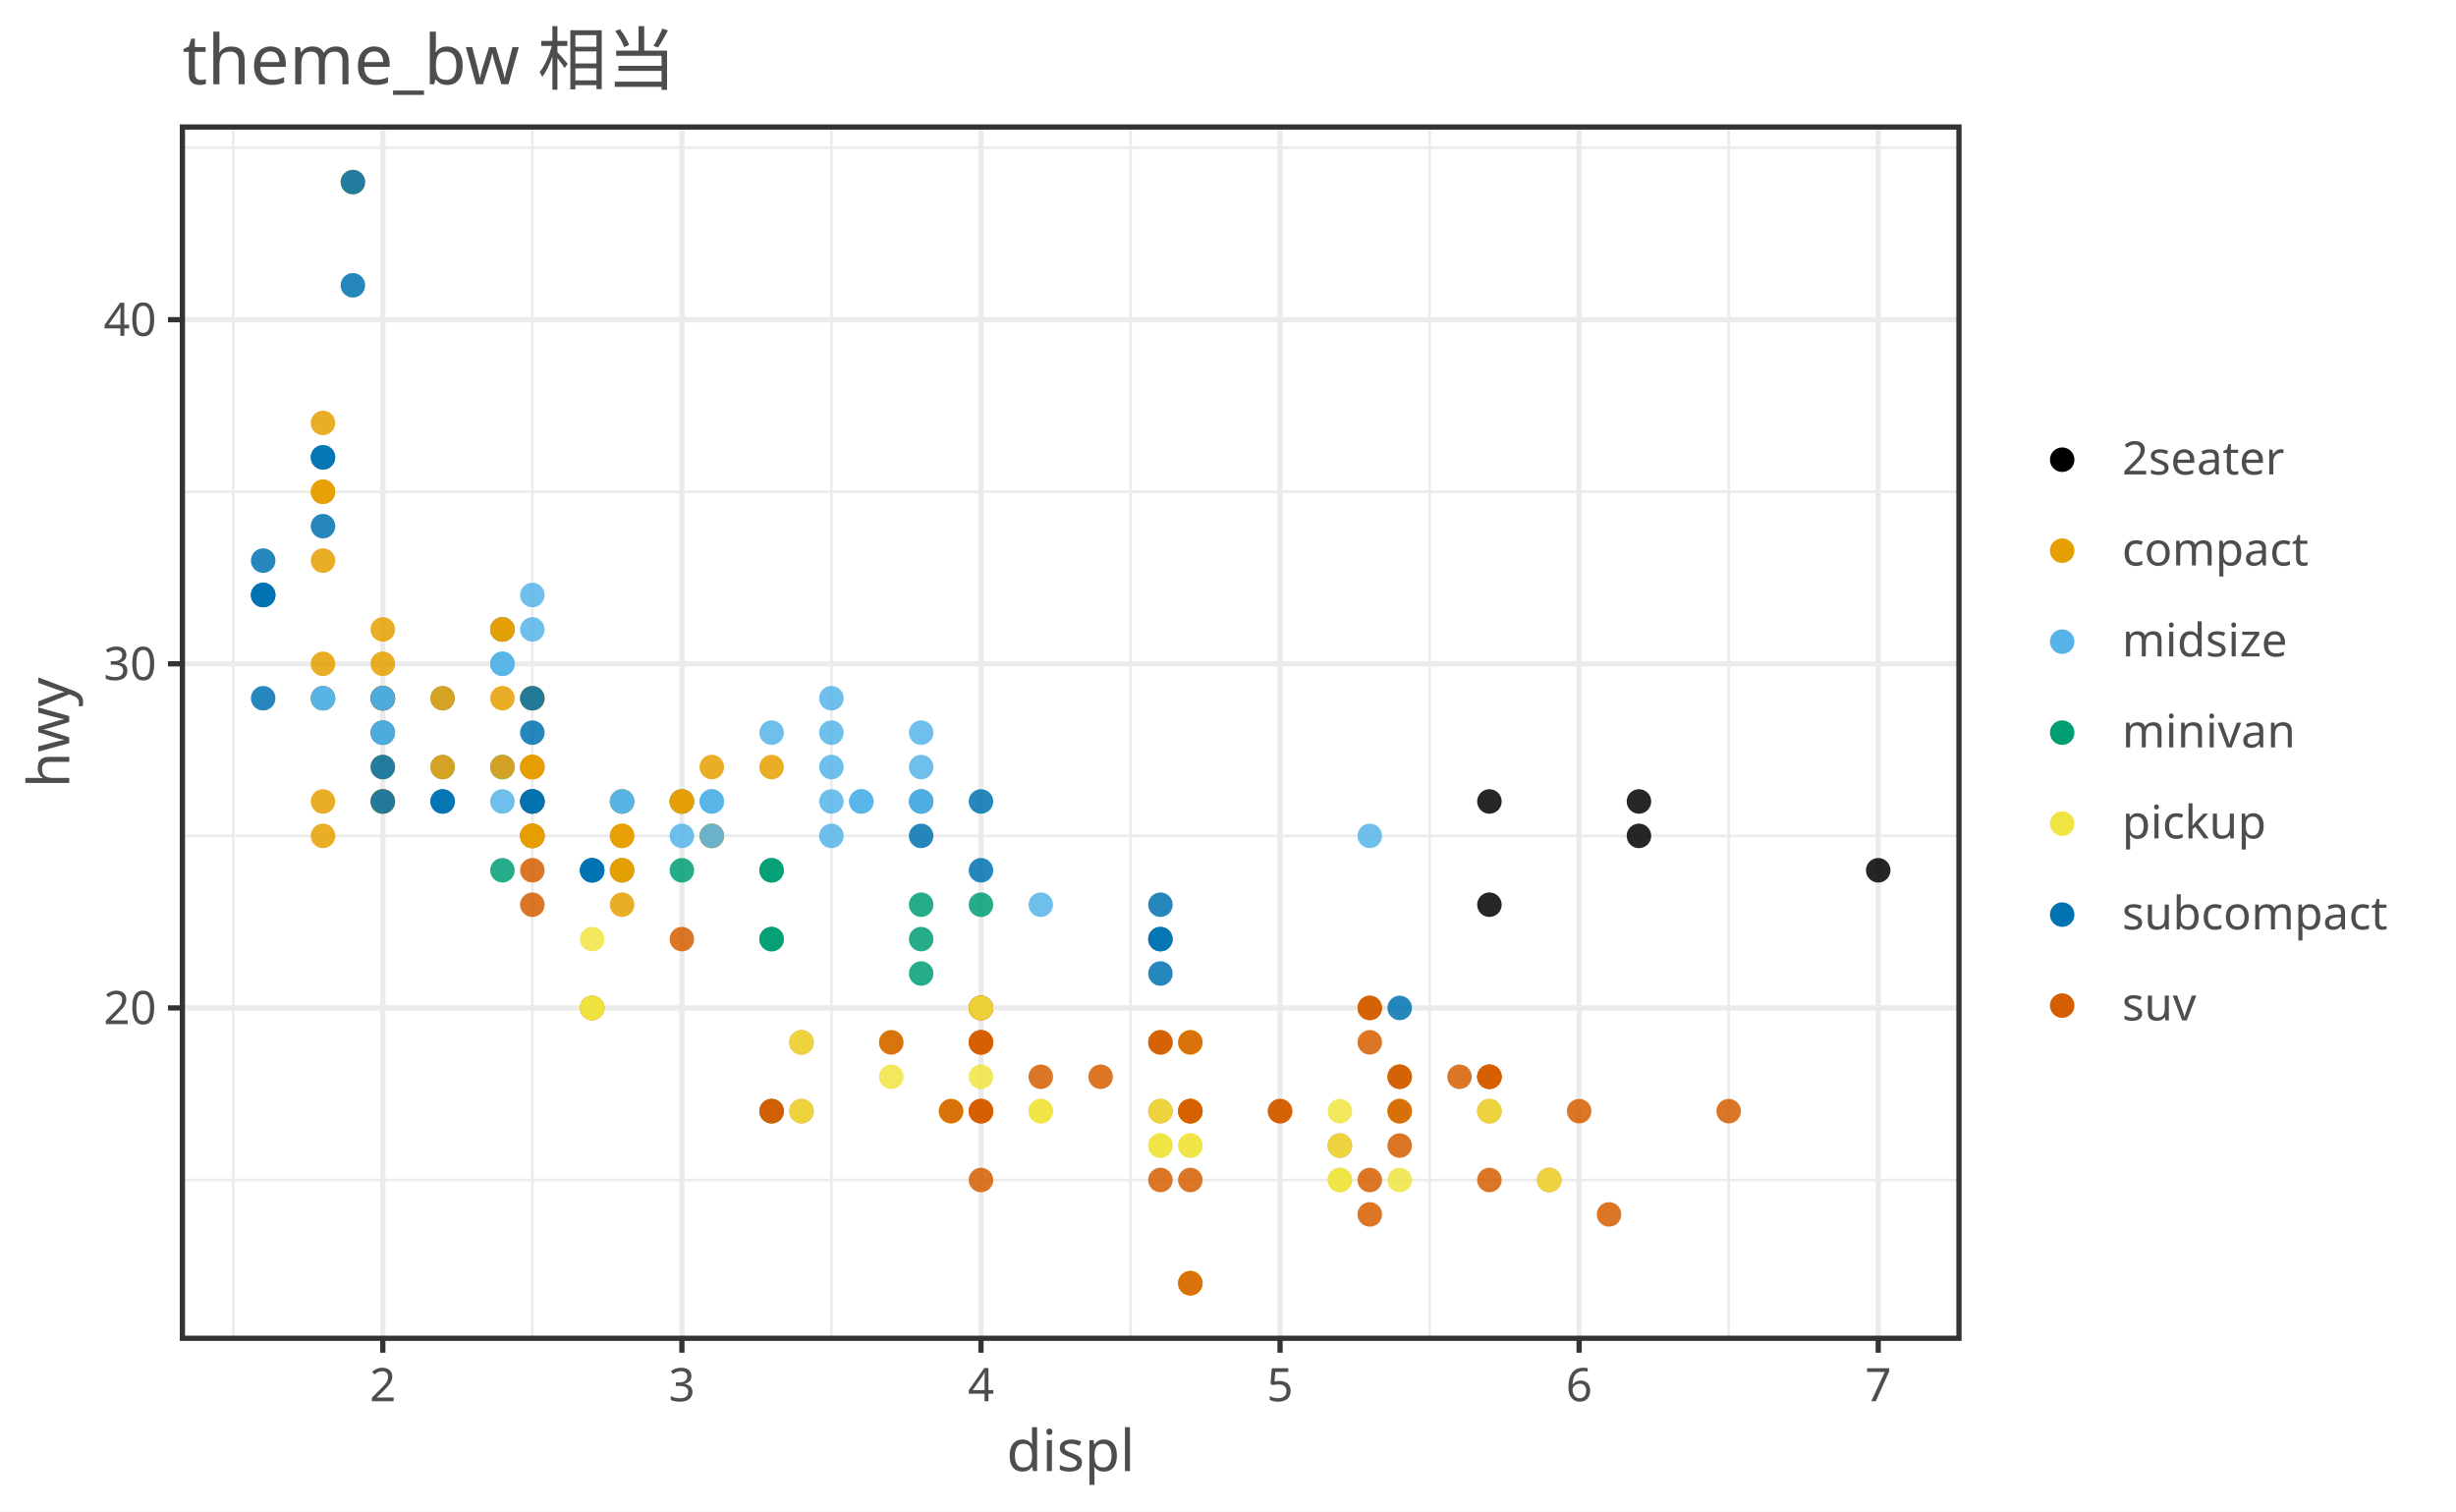
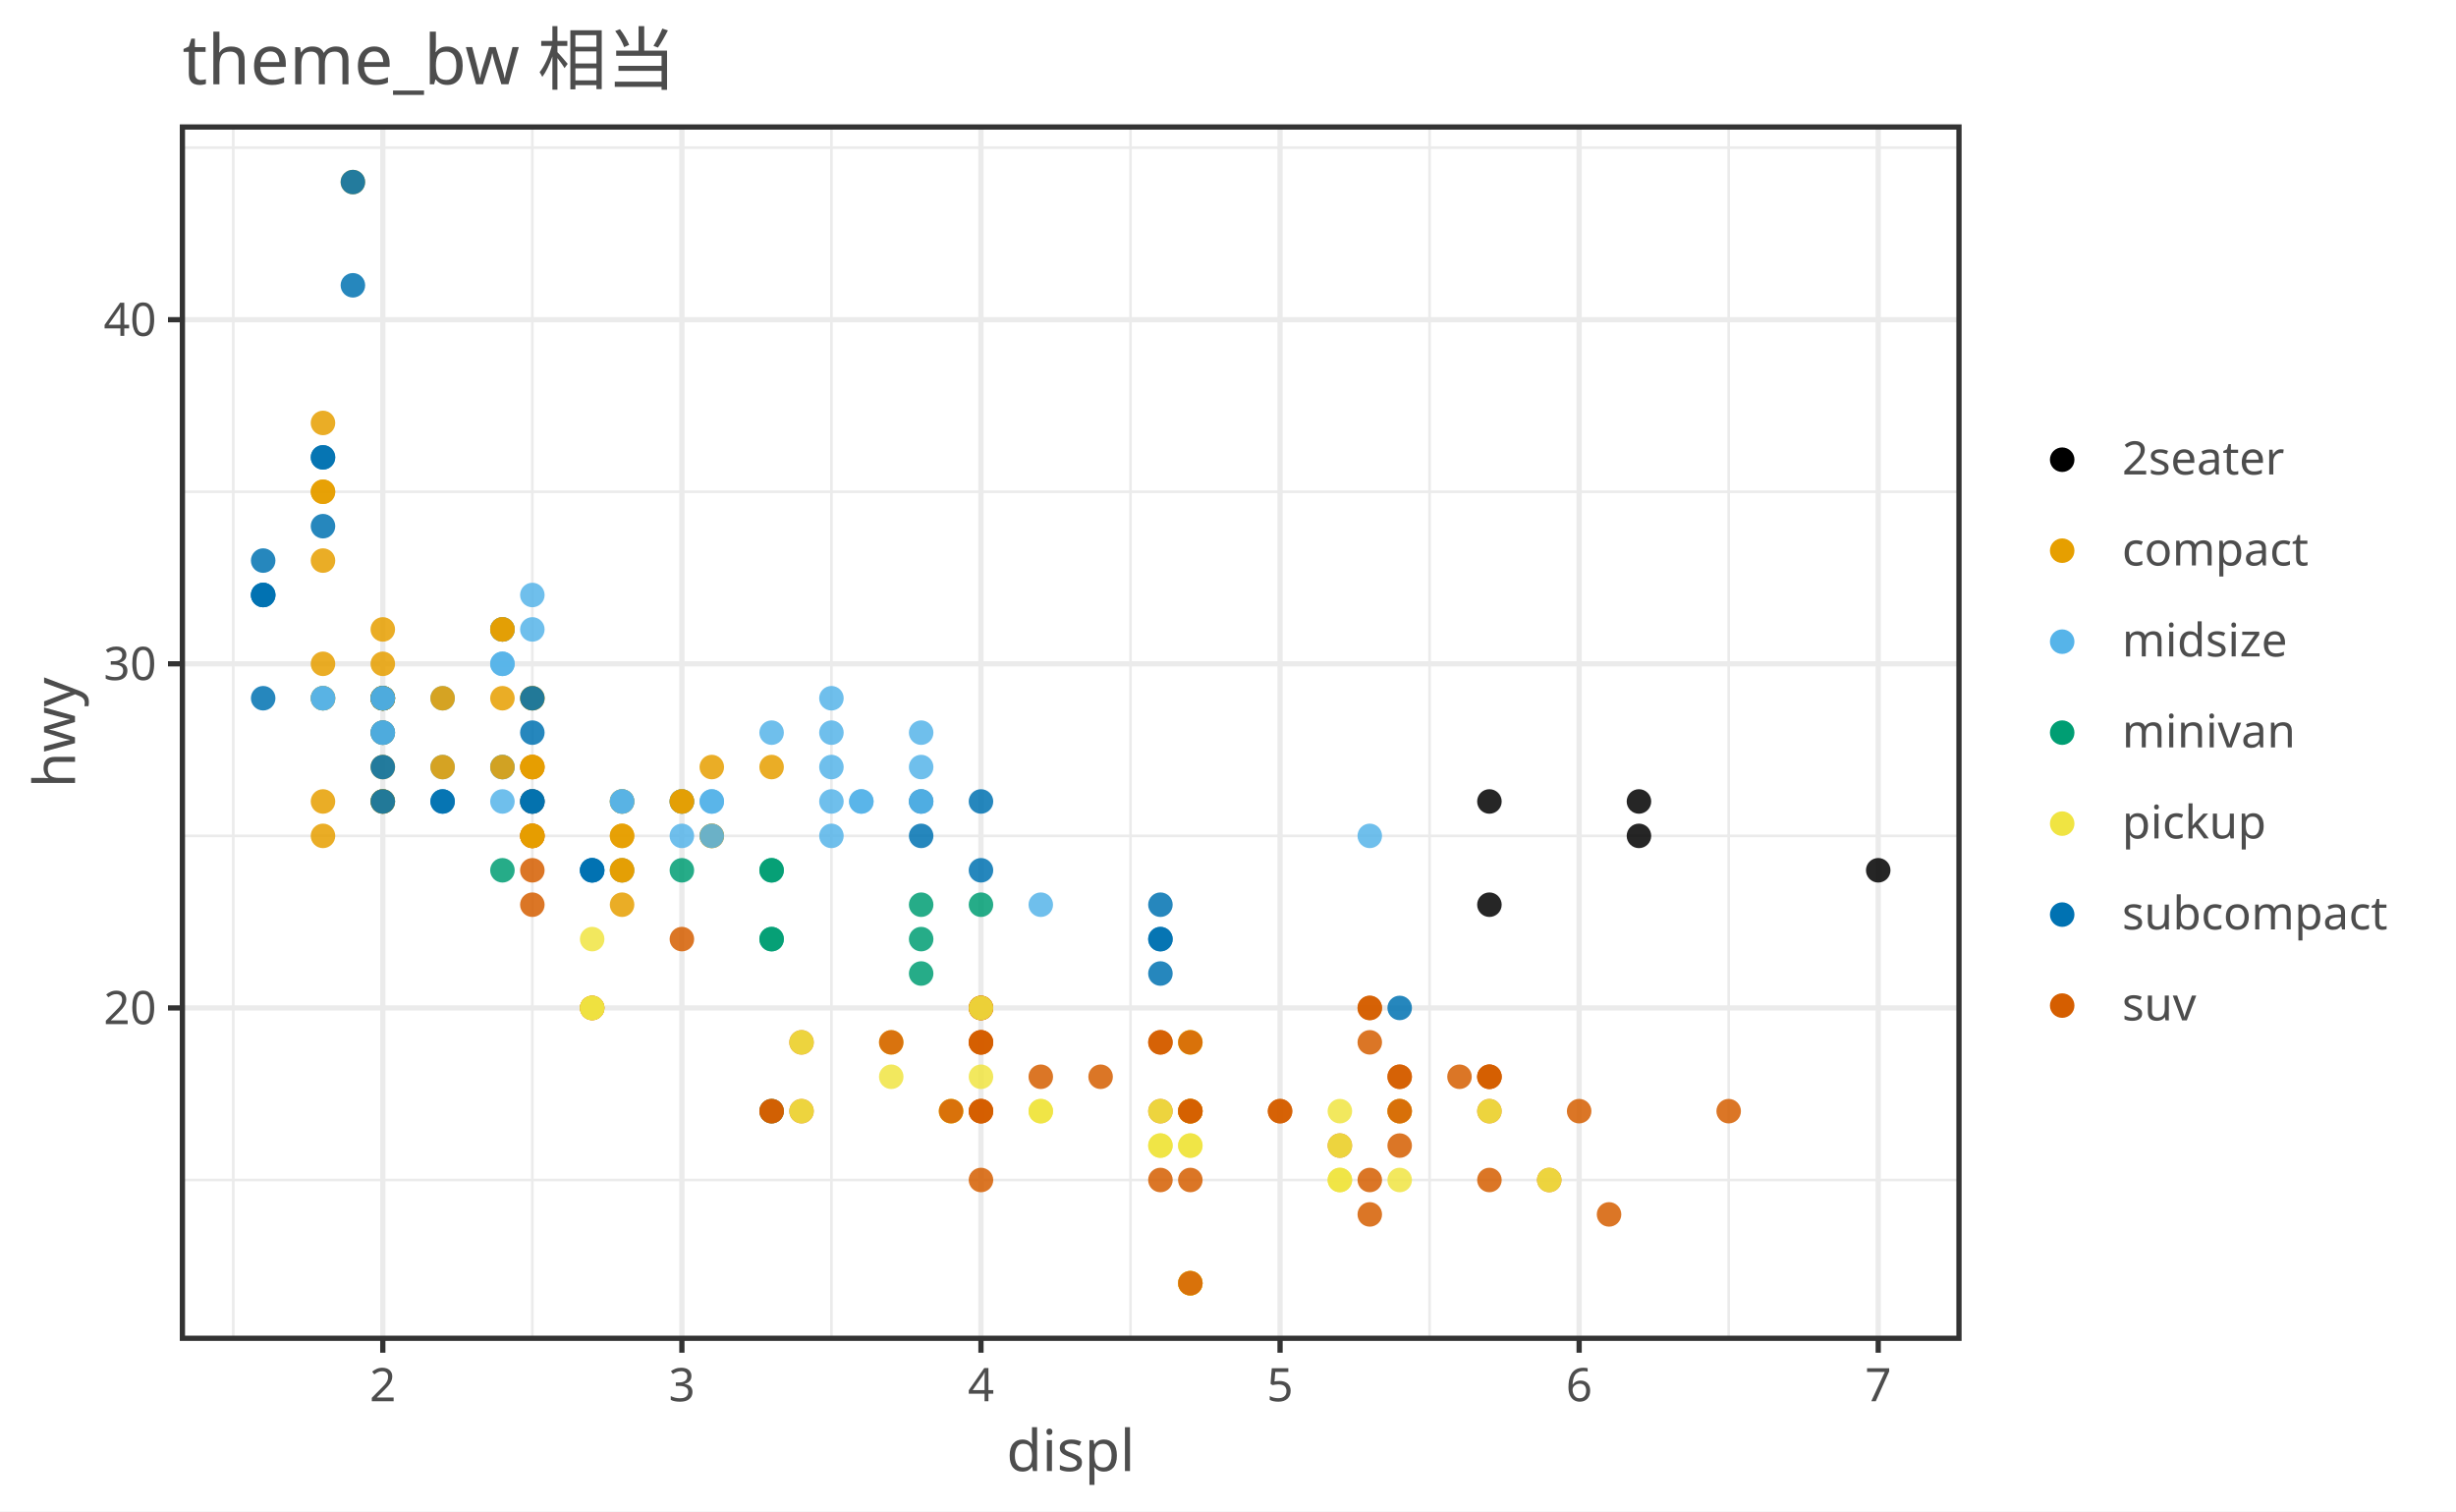
<svg xmlns="http://www.w3.org/2000/svg" width="624" height="384" viewBox="0 0 624 384">
  <rect x="0.0" y="0.0" width="624.0" height="384.0" fill="#ffffff" fill-opacity="1.0" stroke="none" />
  <line x1="59.265" y1="32.267" x2="59.265" y2="340.0" stroke="#ebebeb" stroke-width="0.667" />
  <line x1="135.254" y1="32.267" x2="135.254" y2="340.0" stroke="#ebebeb" stroke-width="0.667" />
  <line x1="211.243" y1="32.267" x2="211.243" y2="340.0" stroke="#ebebeb" stroke-width="0.667" />
  <line x1="287.231" y1="32.267" x2="287.231" y2="340.0" stroke="#ebebeb" stroke-width="0.667" />
  <line x1="363.22" y1="32.267" x2="363.22" y2="340.0" stroke="#ebebeb" stroke-width="0.667" />
  <line x1="439.209" y1="32.267" x2="439.209" y2="340.0" stroke="#ebebeb" stroke-width="0.667" />
  <line x1="97.259" y1="32.267" x2="97.259" y2="340.0" stroke="#ebebeb" stroke-width="1.333" />
  <line x1="173.248" y1="32.267" x2="173.248" y2="340.0" stroke="#ebebeb" stroke-width="1.333" />
  <line x1="249.237" y1="32.267" x2="249.237" y2="340.0" stroke="#ebebeb" stroke-width="1.333" />
  <line x1="325.226" y1="32.267" x2="325.226" y2="340.0" stroke="#ebebeb" stroke-width="1.333" />
  <line x1="401.215" y1="32.267" x2="401.215" y2="340.0" stroke="#ebebeb" stroke-width="1.333" />
  <line x1="477.204" y1="32.267" x2="477.204" y2="340.0" stroke="#ebebeb" stroke-width="1.333" />
  <line x1="46.347" y1="299.785" x2="497.721" y2="299.785" stroke="#ebebeb" stroke-width="0.667" />
  <line x1="46.347" y1="212.361" x2="497.721" y2="212.361" stroke="#ebebeb" stroke-width="0.667" />
  <line x1="46.347" y1="124.936" x2="497.721" y2="124.936" stroke="#ebebeb" stroke-width="0.667" />
  <line x1="46.347" y1="37.512" x2="497.721" y2="37.512" stroke="#ebebeb" stroke-width="0.667" />
  <line x1="46.347" y1="256.073" x2="497.721" y2="256.073" stroke="#ebebeb" stroke-width="1.333" />
  <line x1="46.347" y1="168.648" x2="497.721" y2="168.648" stroke="#ebebeb" stroke-width="1.333" />
  <line x1="46.347" y1="81.224" x2="497.721" y2="81.224" stroke="#ebebeb" stroke-width="1.333" />
  <rect x="46.347" y="32.267" width="451.374" height="307.733" fill="#ffffff" fill-opacity="0.0" stroke="#333333" stroke-width="1.333" />
  <line x1="97.259" y1="340.0" x2="97.259" y2="343.667" stroke="#333333" stroke-width="1.333" />
  <text x="97.259" y="355.987" fill="#4d4d4d" font-size="11.733" font-family="sans-serif" text-anchor="middle">2</text>
  <line x1="173.248" y1="340.0" x2="173.248" y2="343.667" stroke="#333333" stroke-width="1.333" />
  <text x="173.248" y="355.987" fill="#4d4d4d" font-size="11.733" font-family="sans-serif" text-anchor="middle">3</text>
  <line x1="249.237" y1="340.0" x2="249.237" y2="343.667" stroke="#333333" stroke-width="1.333" />
  <text x="249.237" y="355.987" fill="#4d4d4d" font-size="11.733" font-family="sans-serif" text-anchor="middle">4</text>
  <line x1="325.226" y1="340.0" x2="325.226" y2="343.667" stroke="#333333" stroke-width="1.333" />
  <text x="325.226" y="355.987" fill="#4d4d4d" font-size="11.733" font-family="sans-serif" text-anchor="middle">5</text>
  <line x1="401.215" y1="340.0" x2="401.215" y2="343.667" stroke="#333333" stroke-width="1.333" />
  <text x="401.215" y="355.987" fill="#4d4d4d" font-size="11.733" font-family="sans-serif" text-anchor="middle">6</text>
  <line x1="477.204" y1="340.0" x2="477.204" y2="343.667" stroke="#333333" stroke-width="1.333" />
  <text x="477.204" y="355.987" fill="#4d4d4d" font-size="11.733" font-family="sans-serif" text-anchor="middle">7</text>
  <line x1="46.347" y1="256.073" x2="42.68" y2="256.073" stroke="#333333" stroke-width="1.333" />
  <text x="39.747" y="260.179" fill="#4d4d4d" font-size="11.733" font-family="sans-serif" text-anchor="end">20</text>
  <line x1="46.347" y1="168.648" x2="42.68" y2="168.648" stroke="#333333" stroke-width="1.333" />
  <text x="39.747" y="172.755" fill="#4d4d4d" font-size="11.733" font-family="sans-serif" text-anchor="end">30</text>
  <line x1="46.347" y1="81.224" x2="42.68" y2="81.224" stroke="#333333" stroke-width="1.333" />
  <text x="39.747" y="85.331" fill="#4d4d4d" font-size="11.733" font-family="sans-serif" text-anchor="end">40</text>
  <text x="46.347" y="21.413" fill="#4d4d4d" font-size="17.6" font-family="sans-serif" text-anchor="start">theme_bw 相当</text>
  <text x="272.034" y="373.733" fill="#4d4d4d" font-size="14.667" font-family="sans-serif" text-anchor="middle">displ</text>
-   <text x="17.6" y="186.133" fill="#4d4d4d" font-size="14.667" font-family="sans-serif" text-anchor="middle" transform="rotate(-90.0 17.6 186.1333)">hwy</text>
+   <text x="19.067" y="186.133" fill="#4d4d4d" font-size="14.667" font-family="sans-serif" text-anchor="middle" transform="rotate(-90.0 19.06667 186.1333)">hwy</text>
  <circle cx="82.061" cy="177.391" r="3.118" fill="#E69F00" fill-opacity="0.85" stroke="none" />
  <circle cx="82.061" cy="177.391" r="3.118" fill="#E69F00" fill-opacity="0.85" stroke="none" />
  <circle cx="97.259" cy="159.906" r="3.118" fill="#E69F00" fill-opacity="0.85" stroke="none" />
  <circle cx="97.259" cy="168.648" r="3.118" fill="#E69F00" fill-opacity="0.85" stroke="none" />
  <circle cx="158.05" cy="203.618" r="3.118" fill="#E69F00" fill-opacity="0.85" stroke="none" />
  <circle cx="158.05" cy="203.618" r="3.118" fill="#E69F00" fill-opacity="0.85" stroke="none" />
  <circle cx="180.847" cy="194.876" r="3.118" fill="#E69F00" fill-opacity="0.85" stroke="none" />
  <circle cx="82.061" cy="203.618" r="3.118" fill="#E69F00" fill-opacity="0.85" stroke="none" />
  <circle cx="82.061" cy="212.361" r="3.118" fill="#E69F00" fill-opacity="0.85" stroke="none" />
  <circle cx="97.259" cy="186.133" r="3.118" fill="#E69F00" fill-opacity="0.85" stroke="none" />
  <circle cx="97.259" cy="194.876" r="3.118" fill="#E69F00" fill-opacity="0.85" stroke="none" />
  <circle cx="158.05" cy="212.361" r="3.118" fill="#E69F00" fill-opacity="0.85" stroke="none" />
  <circle cx="158.05" cy="212.361" r="3.118" fill="#E69F00" fill-opacity="0.85" stroke="none" />
  <circle cx="180.847" cy="212.361" r="3.118" fill="#E69F00" fill-opacity="0.85" stroke="none" />
  <circle cx="180.847" cy="212.361" r="3.118" fill="#E69F00" fill-opacity="0.85" stroke="none" />
  <circle cx="158.05" cy="221.103" r="3.118" fill="#56B4E9" fill-opacity="0.85" stroke="none" />
  <circle cx="180.847" cy="212.361" r="3.118" fill="#56B4E9" fill-opacity="0.85" stroke="none" />
  <circle cx="264.435" cy="229.845" r="3.118" fill="#56B4E9" fill-opacity="0.85" stroke="none" />
  <circle cx="348.023" cy="256.073" r="3.118" fill="#D55E00" fill-opacity="0.85" stroke="none" />
  <circle cx="348.023" cy="299.785" r="3.118" fill="#D55E00" fill-opacity="0.85" stroke="none" />
  <circle cx="348.023" cy="256.073" r="3.118" fill="#D55E00" fill-opacity="0.85" stroke="none" />
  <circle cx="378.418" cy="282.3" r="3.118" fill="#D55E00" fill-opacity="0.85" stroke="none" />
  <circle cx="401.215" cy="282.3" r="3.118" fill="#D55E00" fill-opacity="0.85" stroke="none" />
  <circle cx="378.418" cy="203.618" r="3.118" fill="#000000" fill-opacity="0.85" stroke="none" />
  <circle cx="378.418" cy="229.845" r="3.118" fill="#000000" fill-opacity="0.85" stroke="none" />
  <circle cx="416.412" cy="203.618" r="3.118" fill="#000000" fill-opacity="0.85" stroke="none" />
  <circle cx="416.412" cy="212.361" r="3.118" fill="#000000" fill-opacity="0.85" stroke="none" />
  <circle cx="477.204" cy="221.103" r="3.118" fill="#000000" fill-opacity="0.85" stroke="none" />
  <circle cx="348.023" cy="264.815" r="3.118" fill="#D55E00" fill-opacity="0.85" stroke="none" />
  <circle cx="348.023" cy="308.527" r="3.118" fill="#D55E00" fill-opacity="0.85" stroke="none" />
  <circle cx="378.418" cy="299.785" r="3.118" fill="#D55E00" fill-opacity="0.85" stroke="none" />
  <circle cx="439.209" cy="282.3" r="3.118" fill="#D55E00" fill-opacity="0.85" stroke="none" />
  <circle cx="127.655" cy="194.876" r="3.118" fill="#56B4E9" fill-opacity="0.85" stroke="none" />
  <circle cx="127.655" cy="168.648" r="3.118" fill="#56B4E9" fill-opacity="0.85" stroke="none" />
  <circle cx="180.847" cy="203.618" r="3.118" fill="#56B4E9" fill-opacity="0.85" stroke="none" />
  <circle cx="211.243" cy="177.391" r="3.118" fill="#56B4E9" fill-opacity="0.85" stroke="none" />
  <circle cx="218.841" cy="203.618" r="3.118" fill="#56B4E9" fill-opacity="0.85" stroke="none" />
  <circle cx="127.655" cy="221.103" r="3.118" fill="#009E73" fill-opacity="0.85" stroke="none" />
  <circle cx="173.248" cy="221.103" r="3.118" fill="#009E73" fill-opacity="0.85" stroke="none" />
  <circle cx="196.045" cy="238.588" r="3.118" fill="#009E73" fill-opacity="0.85" stroke="none" />
  <circle cx="196.045" cy="238.588" r="3.118" fill="#009E73" fill-opacity="0.85" stroke="none" />
  <circle cx="196.045" cy="221.103" r="3.118" fill="#009E73" fill-opacity="0.85" stroke="none" />
  <circle cx="196.045" cy="221.103" r="3.118" fill="#009E73" fill-opacity="0.85" stroke="none" />
  <circle cx="196.045" cy="282.3" r="3.118" fill="#009E73" fill-opacity="0.85" stroke="none" />
  <circle cx="234.039" cy="238.588" r="3.118" fill="#009E73" fill-opacity="0.85" stroke="none" />
  <circle cx="234.039" cy="247.33" r="3.118" fill="#009E73" fill-opacity="0.85" stroke="none" />
  <circle cx="234.039" cy="229.845" r="3.118" fill="#009E73" fill-opacity="0.85" stroke="none" />
  <circle cx="249.237" cy="229.845" r="3.118" fill="#009E73" fill-opacity="0.85" stroke="none" />
  <circle cx="226.44" cy="264.815" r="3.118" fill="#F0E442" fill-opacity="0.85" stroke="none" />
  <circle cx="226.44" cy="273.558" r="3.118" fill="#F0E442" fill-opacity="0.85" stroke="none" />
  <circle cx="241.638" cy="282.3" r="3.118" fill="#F0E442" fill-opacity="0.85" stroke="none" />
  <circle cx="241.638" cy="282.3" r="3.118" fill="#F0E442" fill-opacity="0.85" stroke="none" />
  <circle cx="302.429" cy="264.815" r="3.118" fill="#F0E442" fill-opacity="0.85" stroke="none" />
  <circle cx="302.429" cy="264.815" r="3.118" fill="#F0E442" fill-opacity="0.85" stroke="none" />
  <circle cx="302.429" cy="326.012" r="3.118" fill="#F0E442" fill-opacity="0.85" stroke="none" />
  <circle cx="340.424" cy="282.3" r="3.118" fill="#F0E442" fill-opacity="0.85" stroke="none" />
  <circle cx="340.424" cy="299.785" r="3.118" fill="#F0E442" fill-opacity="0.85" stroke="none" />
  <circle cx="241.638" cy="282.3" r="3.118" fill="#D55E00" fill-opacity="0.85" stroke="none" />
  <circle cx="302.429" cy="282.3" r="3.118" fill="#D55E00" fill-opacity="0.85" stroke="none" />
  <circle cx="302.429" cy="326.012" r="3.118" fill="#D55E00" fill-opacity="0.85" stroke="none" />
  <circle cx="302.429" cy="282.3" r="3.118" fill="#D55E00" fill-opacity="0.85" stroke="none" />
  <circle cx="340.424" cy="291.042" r="3.118" fill="#D55E00" fill-opacity="0.85" stroke="none" />
  <circle cx="378.418" cy="273.558" r="3.118" fill="#D55E00" fill-opacity="0.85" stroke="none" />
  <circle cx="393.616" cy="299.785" r="3.118" fill="#D55E00" fill-opacity="0.85" stroke="none" />
  <circle cx="302.429" cy="291.042" r="3.118" fill="#F0E442" fill-opacity="0.85" stroke="none" />
  <circle cx="302.429" cy="326.012" r="3.118" fill="#F0E442" fill-opacity="0.85" stroke="none" />
  <circle cx="302.429" cy="282.3" r="3.118" fill="#F0E442" fill-opacity="0.85" stroke="none" />
  <circle cx="302.429" cy="282.3" r="3.118" fill="#F0E442" fill-opacity="0.85" stroke="none" />
  <circle cx="302.429" cy="291.042" r="3.118" fill="#F0E442" fill-opacity="0.85" stroke="none" />
  <circle cx="302.429" cy="326.012" r="3.118" fill="#F0E442" fill-opacity="0.85" stroke="none" />
  <circle cx="340.424" cy="299.785" r="3.118" fill="#F0E442" fill-opacity="0.85" stroke="none" />
  <circle cx="340.424" cy="291.042" r="3.118" fill="#F0E442" fill-opacity="0.85" stroke="none" />
  <circle cx="378.418" cy="282.3" r="3.118" fill="#F0E442" fill-opacity="0.85" stroke="none" />
  <circle cx="393.616" cy="299.785" r="3.118" fill="#F0E442" fill-opacity="0.85" stroke="none" />
  <circle cx="294.83" cy="282.3" r="3.118" fill="#D55E00" fill-opacity="0.85" stroke="none" />
  <circle cx="355.621" cy="282.3" r="3.118" fill="#D55E00" fill-opacity="0.85" stroke="none" />
  <circle cx="355.621" cy="273.558" r="3.118" fill="#D55E00" fill-opacity="0.85" stroke="none" />
  <circle cx="249.237" cy="282.3" r="3.118" fill="#D55E00" fill-opacity="0.85" stroke="none" />
  <circle cx="249.237" cy="264.815" r="3.118" fill="#D55E00" fill-opacity="0.85" stroke="none" />
  <circle cx="249.237" cy="282.3" r="3.118" fill="#D55E00" fill-opacity="0.85" stroke="none" />
  <circle cx="249.237" cy="264.815" r="3.118" fill="#D55E00" fill-opacity="0.85" stroke="none" />
  <circle cx="294.83" cy="264.815" r="3.118" fill="#D55E00" fill-opacity="0.85" stroke="none" />
  <circle cx="325.226" cy="282.3" r="3.118" fill="#D55E00" fill-opacity="0.85" stroke="none" />
  <circle cx="264.435" cy="282.3" r="3.118" fill="#F0E442" fill-opacity="0.85" stroke="none" />
  <circle cx="264.435" cy="282.3" r="3.118" fill="#F0E442" fill-opacity="0.85" stroke="none" />
  <circle cx="294.83" cy="291.042" r="3.118" fill="#F0E442" fill-opacity="0.85" stroke="none" />
  <circle cx="294.83" cy="291.042" r="3.118" fill="#F0E442" fill-opacity="0.85" stroke="none" />
  <circle cx="294.83" cy="282.3" r="3.118" fill="#F0E442" fill-opacity="0.85" stroke="none" />
  <circle cx="355.621" cy="299.785" r="3.118" fill="#F0E442" fill-opacity="0.85" stroke="none" />
  <circle cx="355.621" cy="282.3" r="3.118" fill="#F0E442" fill-opacity="0.85" stroke="none" />
  <circle cx="234.039" cy="203.618" r="3.118" fill="#0072B2" fill-opacity="0.85" stroke="none" />
  <circle cx="234.039" cy="212.361" r="3.118" fill="#0072B2" fill-opacity="0.85" stroke="none" />
  <circle cx="249.237" cy="203.618" r="3.118" fill="#0072B2" fill-opacity="0.85" stroke="none" />
  <circle cx="249.237" cy="221.103" r="3.118" fill="#0072B2" fill-opacity="0.85" stroke="none" />
  <circle cx="294.83" cy="247.33" r="3.118" fill="#0072B2" fill-opacity="0.85" stroke="none" />
  <circle cx="294.83" cy="238.588" r="3.118" fill="#0072B2" fill-opacity="0.85" stroke="none" />
  <circle cx="294.83" cy="229.845" r="3.118" fill="#0072B2" fill-opacity="0.85" stroke="none" />
  <circle cx="294.83" cy="238.588" r="3.118" fill="#0072B2" fill-opacity="0.85" stroke="none" />
  <circle cx="355.621" cy="256.073" r="3.118" fill="#0072B2" fill-opacity="0.85" stroke="none" />
  <circle cx="66.864" cy="142.421" r="3.118" fill="#0072B2" fill-opacity="0.85" stroke="none" />
  <circle cx="66.864" cy="151.164" r="3.118" fill="#0072B2" fill-opacity="0.85" stroke="none" />
  <circle cx="66.864" cy="151.164" r="3.118" fill="#0072B2" fill-opacity="0.85" stroke="none" />
  <circle cx="66.864" cy="177.391" r="3.118" fill="#0072B2" fill-opacity="0.85" stroke="none" />
  <circle cx="66.864" cy="151.164" r="3.118" fill="#0072B2" fill-opacity="0.85" stroke="none" />
  <circle cx="82.061" cy="133.679" r="3.118" fill="#0072B2" fill-opacity="0.85" stroke="none" />
  <circle cx="82.061" cy="116.194" r="3.118" fill="#0072B2" fill-opacity="0.85" stroke="none" />
  <circle cx="82.061" cy="116.194" r="3.118" fill="#0072B2" fill-opacity="0.85" stroke="none" />
  <circle cx="97.259" cy="177.391" r="3.118" fill="#0072B2" fill-opacity="0.85" stroke="none" />
  <circle cx="127.655" cy="203.618" r="3.118" fill="#56B4E9" fill-opacity="0.85" stroke="none" />
  <circle cx="127.655" cy="194.876" r="3.118" fill="#56B4E9" fill-opacity="0.85" stroke="none" />
  <circle cx="127.655" cy="168.648" r="3.118" fill="#56B4E9" fill-opacity="0.85" stroke="none" />
  <circle cx="127.655" cy="159.906" r="3.118" fill="#56B4E9" fill-opacity="0.85" stroke="none" />
  <circle cx="135.254" cy="203.618" r="3.118" fill="#56B4E9" fill-opacity="0.85" stroke="none" />
  <circle cx="135.254" cy="203.618" r="3.118" fill="#56B4E9" fill-opacity="0.85" stroke="none" />
  <circle cx="196.045" cy="186.133" r="3.118" fill="#56B4E9" fill-opacity="0.85" stroke="none" />
  <circle cx="97.259" cy="203.618" r="3.118" fill="#0072B2" fill-opacity="0.85" stroke="none" />
  <circle cx="97.259" cy="177.391" r="3.118" fill="#0072B2" fill-opacity="0.85" stroke="none" />
  <circle cx="97.259" cy="186.133" r="3.118" fill="#0072B2" fill-opacity="0.85" stroke="none" />
  <circle cx="97.259" cy="194.876" r="3.118" fill="#0072B2" fill-opacity="0.85" stroke="none" />
  <circle cx="150.451" cy="221.103" r="3.118" fill="#0072B2" fill-opacity="0.85" stroke="none" />
  <circle cx="150.451" cy="221.103" r="3.118" fill="#0072B2" fill-opacity="0.85" stroke="none" />
  <circle cx="150.451" cy="221.103" r="3.118" fill="#0072B2" fill-opacity="0.85" stroke="none" />
  <circle cx="173.248" cy="238.588" r="3.118" fill="#D55E00" fill-opacity="0.85" stroke="none" />
  <circle cx="226.44" cy="264.815" r="3.118" fill="#D55E00" fill-opacity="0.85" stroke="none" />
  <circle cx="249.237" cy="256.073" r="3.118" fill="#D55E00" fill-opacity="0.85" stroke="none" />
  <circle cx="302.429" cy="282.3" r="3.118" fill="#D55E00" fill-opacity="0.85" stroke="none" />
  <circle cx="302.429" cy="326.012" r="3.118" fill="#D55E00" fill-opacity="0.85" stroke="none" />
  <circle cx="302.429" cy="264.815" r="3.118" fill="#D55E00" fill-opacity="0.85" stroke="none" />
  <circle cx="378.418" cy="273.558" r="3.118" fill="#D55E00" fill-opacity="0.85" stroke="none" />
  <circle cx="408.814" cy="308.527" r="3.118" fill="#D55E00" fill-opacity="0.85" stroke="none" />
  <circle cx="249.237" cy="299.785" r="3.118" fill="#D55E00" fill-opacity="0.85" stroke="none" />
  <circle cx="264.435" cy="273.558" r="3.118" fill="#D55E00" fill-opacity="0.85" stroke="none" />
  <circle cx="279.633" cy="273.558" r="3.118" fill="#D55E00" fill-opacity="0.85" stroke="none" />
  <circle cx="294.83" cy="299.785" r="3.118" fill="#D55E00" fill-opacity="0.85" stroke="none" />
  <circle cx="355.621" cy="282.3" r="3.118" fill="#D55E00" fill-opacity="0.85" stroke="none" />
  <circle cx="355.621" cy="291.042" r="3.118" fill="#D55E00" fill-opacity="0.85" stroke="none" />
  <circle cx="355.621" cy="273.558" r="3.118" fill="#D55E00" fill-opacity="0.85" stroke="none" />
  <circle cx="249.237" cy="282.3" r="3.118" fill="#D55E00" fill-opacity="0.85" stroke="none" />
  <circle cx="249.237" cy="264.815" r="3.118" fill="#D55E00" fill-opacity="0.85" stroke="none" />
  <circle cx="294.83" cy="264.815" r="3.118" fill="#D55E00" fill-opacity="0.85" stroke="none" />
  <circle cx="325.226" cy="282.3" r="3.118" fill="#D55E00" fill-opacity="0.85" stroke="none" />
  <circle cx="127.655" cy="177.391" r="3.118" fill="#E69F00" fill-opacity="0.85" stroke="none" />
  <circle cx="127.655" cy="194.876" r="3.118" fill="#E69F00" fill-opacity="0.85" stroke="none" />
  <circle cx="135.254" cy="159.906" r="3.118" fill="#56B4E9" fill-opacity="0.85" stroke="none" />
  <circle cx="135.254" cy="151.164" r="3.118" fill="#56B4E9" fill-opacity="0.85" stroke="none" />
  <circle cx="211.243" cy="194.876" r="3.118" fill="#56B4E9" fill-opacity="0.85" stroke="none" />
  <circle cx="211.243" cy="203.618" r="3.118" fill="#56B4E9" fill-opacity="0.85" stroke="none" />
  <circle cx="173.248" cy="203.618" r="3.118" fill="#56B4E9" fill-opacity="0.85" stroke="none" />
  <circle cx="173.248" cy="212.361" r="3.118" fill="#56B4E9" fill-opacity="0.85" stroke="none" />
  <circle cx="211.243" cy="212.361" r="3.118" fill="#56B4E9" fill-opacity="0.85" stroke="none" />
  <circle cx="196.045" cy="282.3" r="3.118" fill="#D55E00" fill-opacity="0.85" stroke="none" />
  <circle cx="196.045" cy="282.3" r="3.118" fill="#D55E00" fill-opacity="0.85" stroke="none" />
  <circle cx="249.237" cy="256.073" r="3.118" fill="#D55E00" fill-opacity="0.85" stroke="none" />
  <circle cx="370.819" cy="273.558" r="3.118" fill="#D55E00" fill-opacity="0.85" stroke="none" />
  <circle cx="180.847" cy="203.618" r="3.118" fill="#56B4E9" fill-opacity="0.85" stroke="none" />
  <circle cx="234.039" cy="203.618" r="3.118" fill="#56B4E9" fill-opacity="0.85" stroke="none" />
  <circle cx="234.039" cy="194.876" r="3.118" fill="#56B4E9" fill-opacity="0.85" stroke="none" />
  <circle cx="234.039" cy="186.133" r="3.118" fill="#56B4E9" fill-opacity="0.85" stroke="none" />
  <circle cx="348.023" cy="212.361" r="3.118" fill="#56B4E9" fill-opacity="0.85" stroke="none" />
  <circle cx="135.254" cy="212.361" r="3.118" fill="#D55E00" fill-opacity="0.85" stroke="none" />
  <circle cx="135.254" cy="221.103" r="3.118" fill="#D55E00" fill-opacity="0.85" stroke="none" />
  <circle cx="135.254" cy="194.876" r="3.118" fill="#D55E00" fill-opacity="0.85" stroke="none" />
  <circle cx="135.254" cy="212.361" r="3.118" fill="#D55E00" fill-opacity="0.85" stroke="none" />
  <circle cx="135.254" cy="203.618" r="3.118" fill="#D55E00" fill-opacity="0.85" stroke="none" />
  <circle cx="135.254" cy="229.845" r="3.118" fill="#D55E00" fill-opacity="0.85" stroke="none" />
  <circle cx="112.457" cy="203.618" r="3.118" fill="#0072B2" fill-opacity="0.85" stroke="none" />
  <circle cx="112.457" cy="203.618" r="3.118" fill="#0072B2" fill-opacity="0.85" stroke="none" />
  <circle cx="135.254" cy="203.618" r="3.118" fill="#0072B2" fill-opacity="0.85" stroke="none" />
  <circle cx="135.254" cy="203.618" r="3.118" fill="#0072B2" fill-opacity="0.85" stroke="none" />
  <circle cx="135.254" cy="212.361" r="3.118" fill="#E69F00" fill-opacity="0.85" stroke="none" />
  <circle cx="135.254" cy="194.876" r="3.118" fill="#E69F00" fill-opacity="0.85" stroke="none" />
  <circle cx="135.254" cy="212.361" r="3.118" fill="#E69F00" fill-opacity="0.85" stroke="none" />
  <circle cx="135.254" cy="194.876" r="3.118" fill="#E69F00" fill-opacity="0.85" stroke="none" />
  <circle cx="150.451" cy="256.073" r="3.118" fill="#D55E00" fill-opacity="0.85" stroke="none" />
  <circle cx="150.451" cy="256.073" r="3.118" fill="#D55E00" fill-opacity="0.85" stroke="none" />
  <circle cx="203.644" cy="264.815" r="3.118" fill="#D55E00" fill-opacity="0.85" stroke="none" />
  <circle cx="203.644" cy="282.3" r="3.118" fill="#D55E00" fill-opacity="0.85" stroke="none" />
  <circle cx="249.237" cy="256.073" r="3.118" fill="#D55E00" fill-opacity="0.85" stroke="none" />
  <circle cx="302.429" cy="282.3" r="3.118" fill="#D55E00" fill-opacity="0.85" stroke="none" />
  <circle cx="112.457" cy="177.391" r="3.118" fill="#56B4E9" fill-opacity="0.85" stroke="none" />
  <circle cx="112.457" cy="194.876" r="3.118" fill="#56B4E9" fill-opacity="0.85" stroke="none" />
  <circle cx="127.655" cy="159.906" r="3.118" fill="#56B4E9" fill-opacity="0.85" stroke="none" />
  <circle cx="127.655" cy="159.906" r="3.118" fill="#56B4E9" fill-opacity="0.85" stroke="none" />
  <circle cx="173.248" cy="203.618" r="3.118" fill="#56B4E9" fill-opacity="0.85" stroke="none" />
  <circle cx="173.248" cy="203.618" r="3.118" fill="#56B4E9" fill-opacity="0.85" stroke="none" />
  <circle cx="211.243" cy="186.133" r="3.118" fill="#56B4E9" fill-opacity="0.85" stroke="none" />
  <circle cx="112.457" cy="194.876" r="3.118" fill="#E69F00" fill-opacity="0.85" stroke="none" />
  <circle cx="112.457" cy="177.391" r="3.118" fill="#E69F00" fill-opacity="0.85" stroke="none" />
  <circle cx="127.655" cy="159.906" r="3.118" fill="#E69F00" fill-opacity="0.85" stroke="none" />
  <circle cx="127.655" cy="159.906" r="3.118" fill="#E69F00" fill-opacity="0.85" stroke="none" />
  <circle cx="173.248" cy="203.618" r="3.118" fill="#E69F00" fill-opacity="0.85" stroke="none" />
  <circle cx="173.248" cy="203.618" r="3.118" fill="#E69F00" fill-opacity="0.85" stroke="none" />
  <circle cx="196.045" cy="194.876" r="3.118" fill="#E69F00" fill-opacity="0.85" stroke="none" />
  <circle cx="82.061" cy="168.648" r="3.118" fill="#E69F00" fill-opacity="0.85" stroke="none" />
  <circle cx="82.061" cy="142.421" r="3.118" fill="#E69F00" fill-opacity="0.85" stroke="none" />
  <circle cx="82.061" cy="124.936" r="3.118" fill="#E69F00" fill-opacity="0.85" stroke="none" />
  <circle cx="82.061" cy="107.452" r="3.118" fill="#E69F00" fill-opacity="0.85" stroke="none" />
  <circle cx="82.061" cy="124.936" r="3.118" fill="#E69F00" fill-opacity="0.85" stroke="none" />
  <circle cx="302.429" cy="299.785" r="3.118" fill="#D55E00" fill-opacity="0.85" stroke="none" />
  <circle cx="378.418" cy="273.558" r="3.118" fill="#D55E00" fill-opacity="0.85" stroke="none" />
  <circle cx="150.451" cy="256.073" r="3.118" fill="#F0E442" fill-opacity="0.85" stroke="none" />
  <circle cx="150.451" cy="256.073" r="3.118" fill="#F0E442" fill-opacity="0.85" stroke="none" />
  <circle cx="150.451" cy="238.588" r="3.118" fill="#F0E442" fill-opacity="0.85" stroke="none" />
  <circle cx="203.644" cy="282.3" r="3.118" fill="#F0E442" fill-opacity="0.85" stroke="none" />
  <circle cx="203.644" cy="264.815" r="3.118" fill="#F0E442" fill-opacity="0.85" stroke="none" />
  <circle cx="249.237" cy="273.558" r="3.118" fill="#F0E442" fill-opacity="0.85" stroke="none" />
  <circle cx="249.237" cy="256.073" r="3.118" fill="#F0E442" fill-opacity="0.85" stroke="none" />
  <circle cx="97.259" cy="177.391" r="3.118" fill="#E69F00" fill-opacity="0.85" stroke="none" />
  <circle cx="97.259" cy="203.618" r="3.118" fill="#E69F00" fill-opacity="0.85" stroke="none" />
  <circle cx="97.259" cy="177.391" r="3.118" fill="#E69F00" fill-opacity="0.85" stroke="none" />
  <circle cx="97.259" cy="177.391" r="3.118" fill="#E69F00" fill-opacity="0.85" stroke="none" />
  <circle cx="158.05" cy="221.103" r="3.118" fill="#E69F00" fill-opacity="0.85" stroke="none" />
  <circle cx="89.66" cy="46.255" r="3.118" fill="#E69F00" fill-opacity="0.85" stroke="none" />
  <circle cx="97.259" cy="177.391" r="3.118" fill="#E69F00" fill-opacity="0.85" stroke="none" />
  <circle cx="97.259" cy="203.618" r="3.118" fill="#E69F00" fill-opacity="0.85" stroke="none" />
  <circle cx="97.259" cy="177.391" r="3.118" fill="#E69F00" fill-opacity="0.85" stroke="none" />
  <circle cx="97.259" cy="177.391" r="3.118" fill="#E69F00" fill-opacity="0.85" stroke="none" />
  <circle cx="135.254" cy="177.391" r="3.118" fill="#E69F00" fill-opacity="0.85" stroke="none" />
  <circle cx="135.254" cy="177.391" r="3.118" fill="#E69F00" fill-opacity="0.85" stroke="none" />
  <circle cx="158.05" cy="229.845" r="3.118" fill="#E69F00" fill-opacity="0.85" stroke="none" />
  <circle cx="158.05" cy="221.103" r="3.118" fill="#E69F00" fill-opacity="0.85" stroke="none" />
  <circle cx="89.66" cy="46.255" r="3.118" fill="#0072B2" fill-opacity="0.85" stroke="none" />
  <circle cx="89.66" cy="72.482" r="3.118" fill="#0072B2" fill-opacity="0.85" stroke="none" />
  <circle cx="97.259" cy="177.391" r="3.118" fill="#0072B2" fill-opacity="0.85" stroke="none" />
  <circle cx="97.259" cy="203.618" r="3.118" fill="#0072B2" fill-opacity="0.85" stroke="none" />
  <circle cx="135.254" cy="186.133" r="3.118" fill="#0072B2" fill-opacity="0.85" stroke="none" />
  <circle cx="135.254" cy="177.391" r="3.118" fill="#0072B2" fill-opacity="0.85" stroke="none" />
  <circle cx="82.061" cy="177.391" r="3.118" fill="#56B4E9" fill-opacity="0.85" stroke="none" />
  <circle cx="82.061" cy="177.391" r="3.118" fill="#56B4E9" fill-opacity="0.85" stroke="none" />
  <circle cx="97.259" cy="186.133" r="3.118" fill="#56B4E9" fill-opacity="0.85" stroke="none" />
  <circle cx="97.259" cy="177.391" r="3.118" fill="#56B4E9" fill-opacity="0.85" stroke="none" />
  <circle cx="158.05" cy="203.618" r="3.118" fill="#56B4E9" fill-opacity="0.85" stroke="none" />
  <circle cx="158.05" cy="203.618" r="3.118" fill="#56B4E9" fill-opacity="0.85" stroke="none" />
  <circle cx="218.841" cy="203.618" r="3.118" fill="#56B4E9" fill-opacity="0.85" stroke="none" />
  <rect x="512.387" y="105.234" width="23.114" height="161.799" fill="#ffffff" fill-opacity="1.0" stroke="none" />
  <circle cx="523.944" cy="116.791" r="3.118" fill="#000000" fill-opacity="1.0" stroke="none" />
  <text x="539.168" y="120.546" fill="#4d4d4d" font-size="11.733" font-family="sans-serif" text-anchor="start">2seater</text>
  <circle cx="523.944" cy="139.905" r="3.118" fill="#E69F00" fill-opacity="1.0" stroke="none" />
  <text x="539.168" y="143.66" fill="#4d4d4d" font-size="11.733" font-family="sans-serif" text-anchor="start">compact</text>
  <circle cx="523.944" cy="163.019" r="3.118" fill="#56B4E9" fill-opacity="1.0" stroke="none" />
  <text x="539.168" y="166.774" fill="#4d4d4d" font-size="11.733" font-family="sans-serif" text-anchor="start">midsize</text>
  <circle cx="523.944" cy="186.133" r="3.118" fill="#009E73" fill-opacity="1.0" stroke="none" />
  <text x="539.168" y="189.888" fill="#4d4d4d" font-size="11.733" font-family="sans-serif" text-anchor="start">minivan</text>
  <circle cx="523.944" cy="209.247" r="3.118" fill="#F0E442" fill-opacity="1.0" stroke="none" />
  <text x="539.168" y="213.002" fill="#4d4d4d" font-size="11.733" font-family="sans-serif" text-anchor="start">pickup</text>
  <circle cx="523.944" cy="232.361" r="3.118" fill="#0072B2" fill-opacity="1.0" stroke="none" />
  <text x="539.168" y="236.116" fill="#4d4d4d" font-size="11.733" font-family="sans-serif" text-anchor="start">subcompact</text>
  <circle cx="523.944" cy="255.476" r="3.118" fill="#D55E00" fill-opacity="1.0" stroke="none" />
  <text x="539.168" y="259.23" fill="#4d4d4d" font-size="11.733" font-family="sans-serif" text-anchor="start">suv</text>
</svg>
